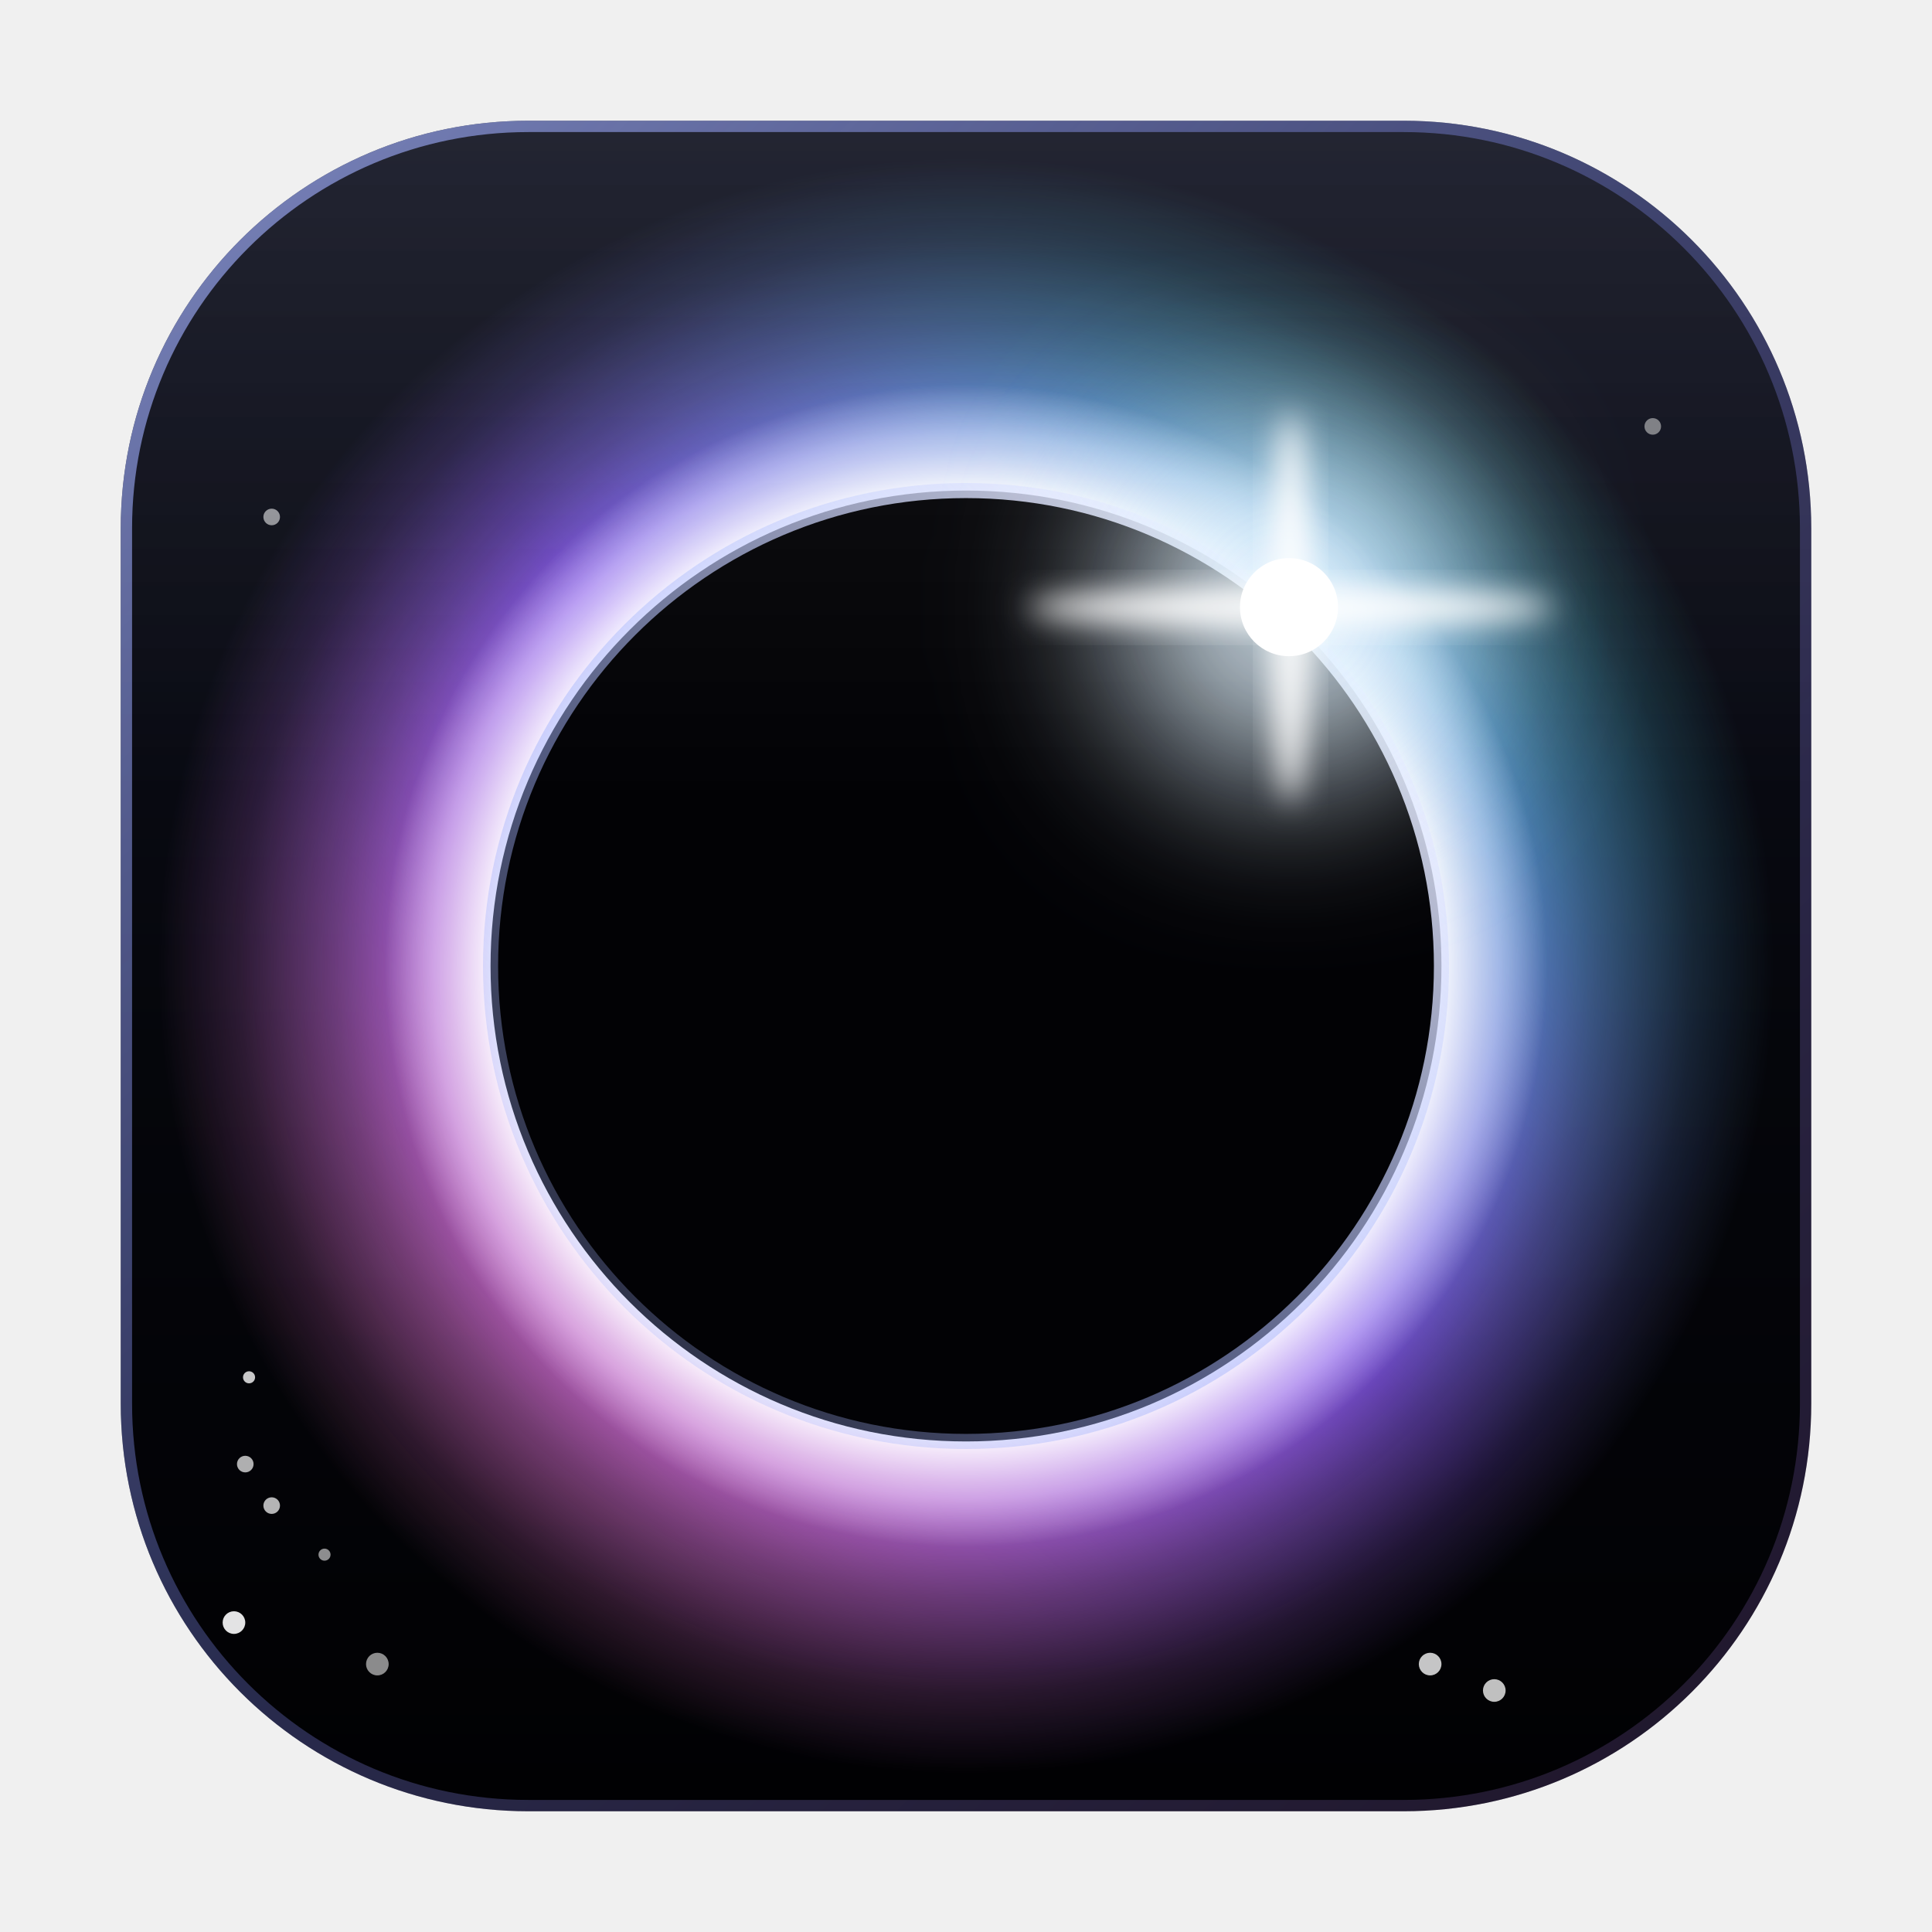
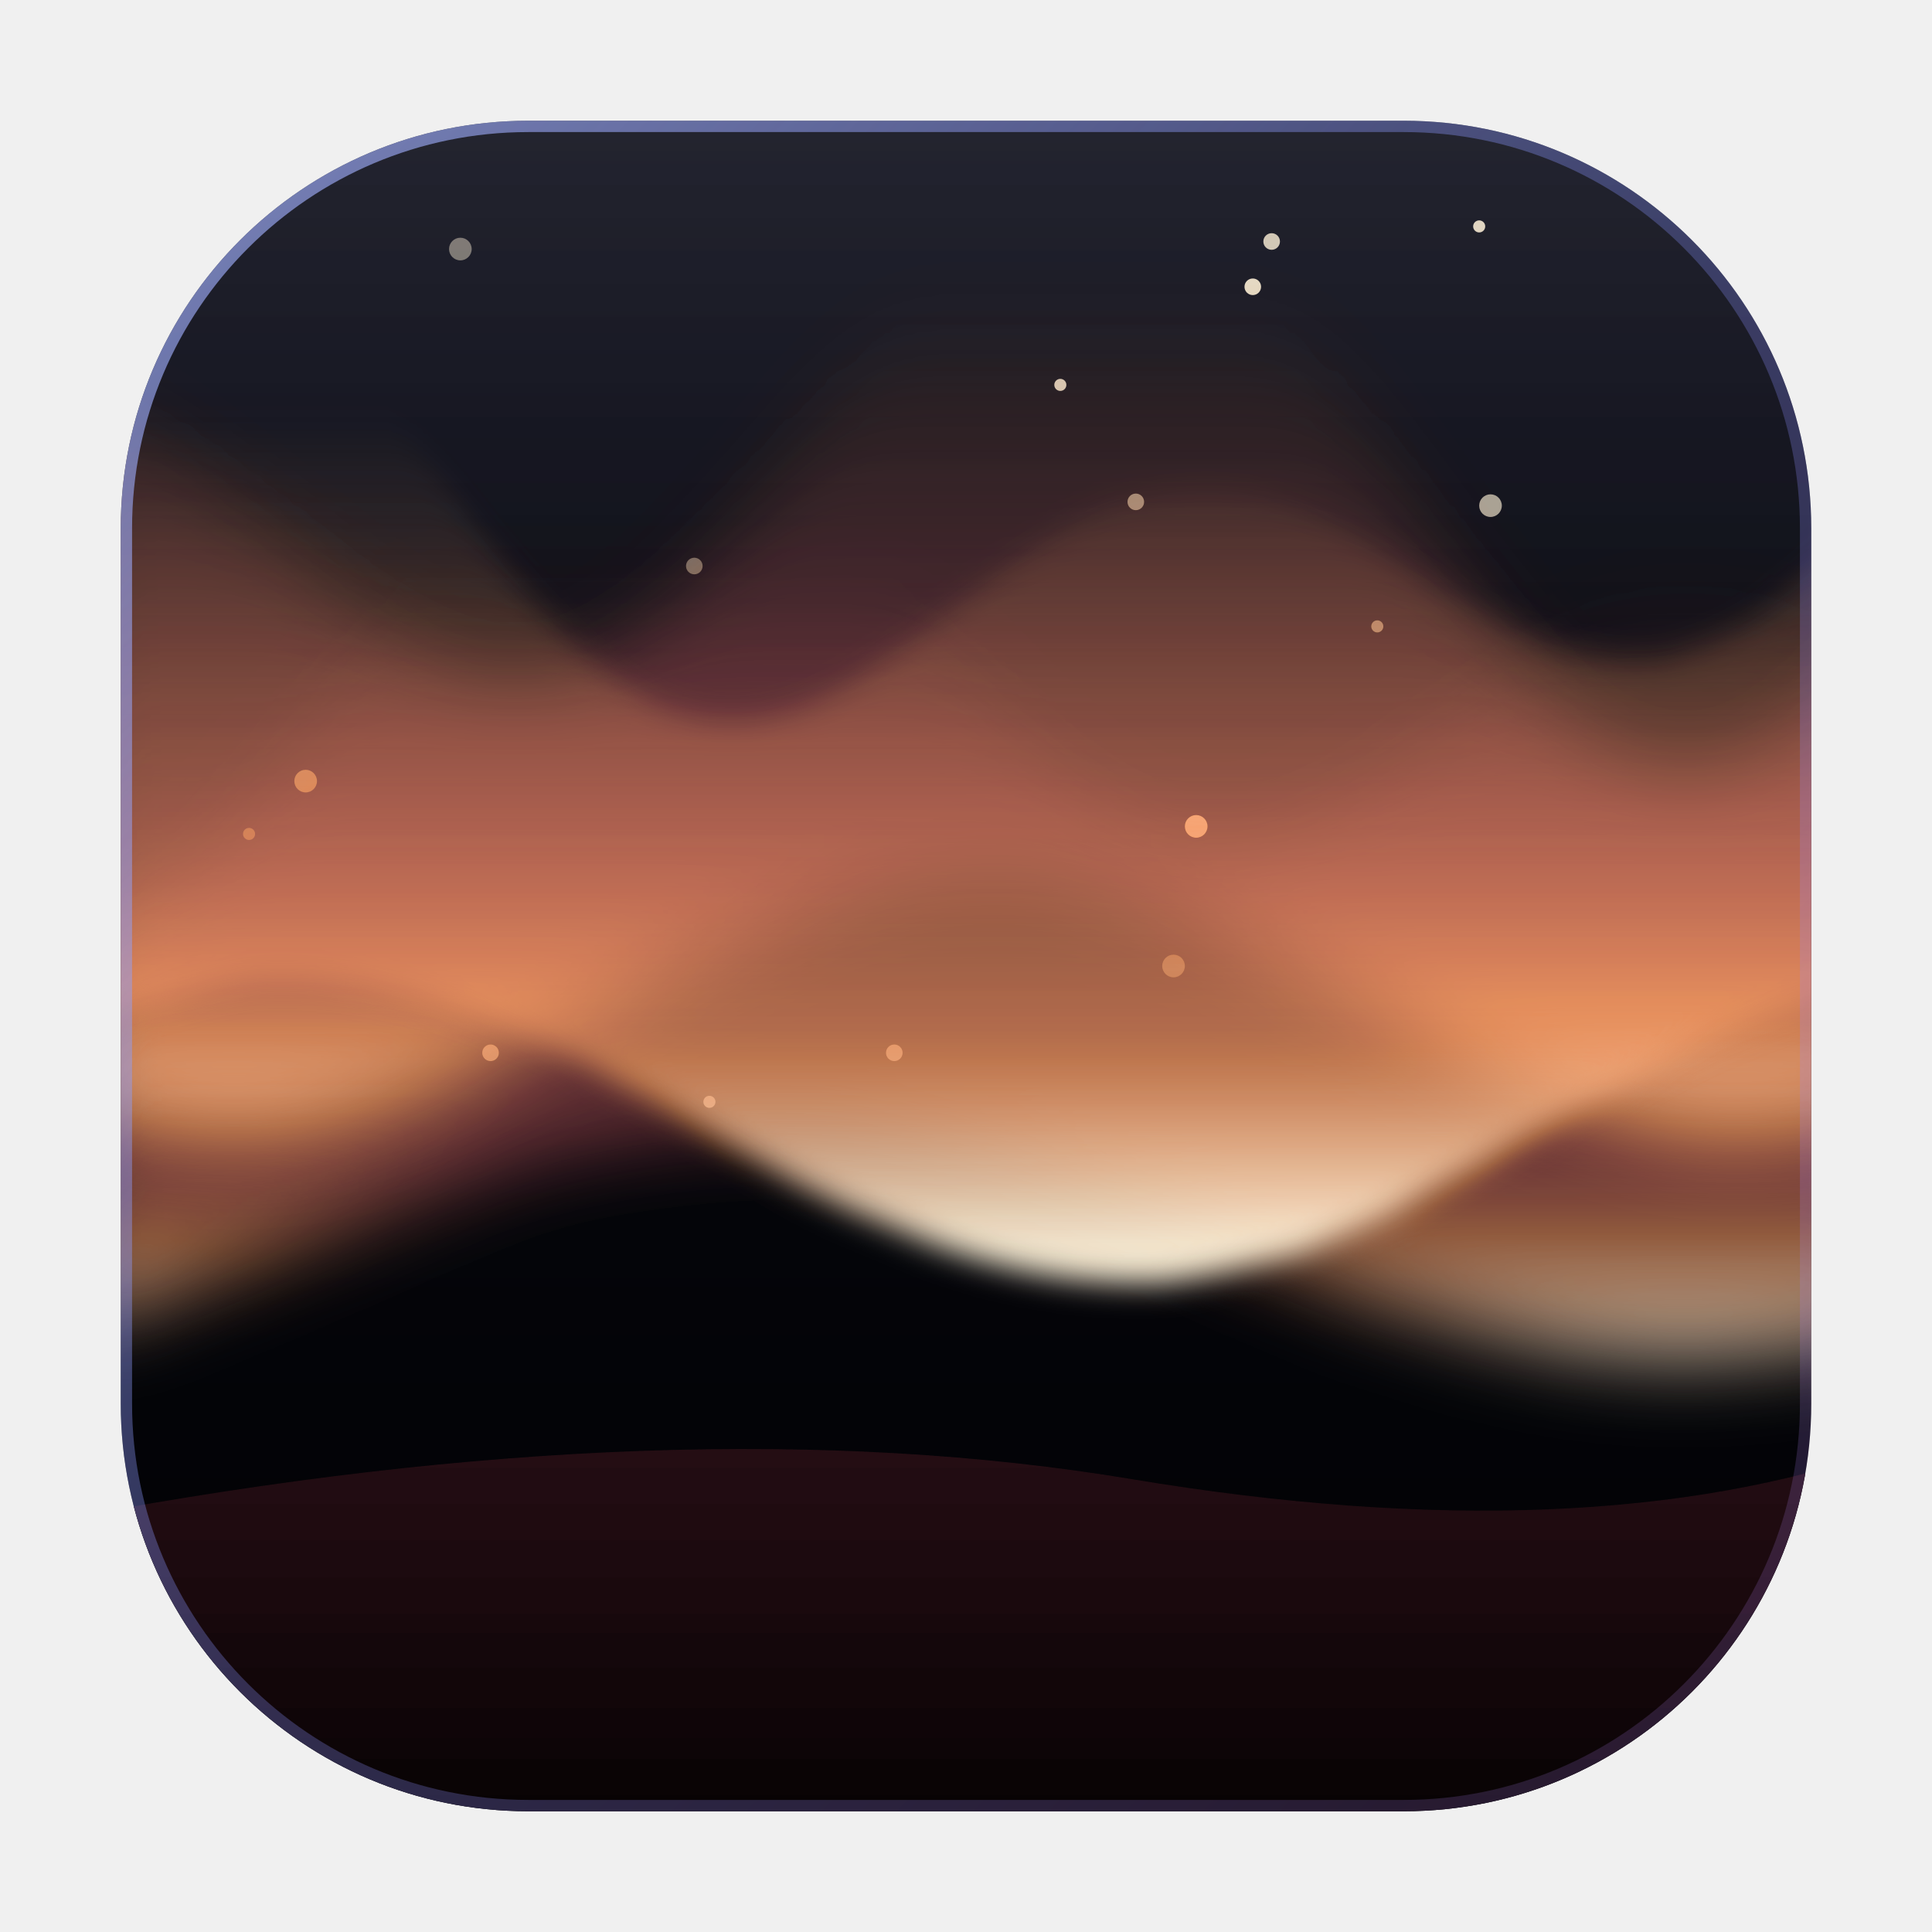
<svg xmlns="http://www.w3.org/2000/svg" viewBox="0 0 512 512" width="512" height="512">
  <defs>
    <linearGradient id="bg" x1="0" y1="0" x2="0" y2="1">
      <stop offset="0" stop-color="#101221" />
      <stop offset=".55" stop-color="#05060b" />
      <stop offset="1" stop-color="#010103" />
    </linearGradient>
    <linearGradient id="edge" x1="0" y1="0" x2="1" y2="1">
      <stop offset="0" stop-color="#a5b4fc" stop-opacity=".7" />
      <stop offset=".5" stop-color="#818cf8" stop-opacity=".3" />
      <stop offset="1" stop-color="#c084fc" stop-opacity=".15" />
    </linearGradient>
    <linearGradient id="sheen" x1="0" y1="0" x2="0" y2="1">
      <stop offset="0" stop-color="#fff" stop-opacity=".08" />
      <stop offset=".4" stop-color="#fff" stop-opacity="0" />
    </linearGradient>
    <filter id="b4" x="-50%" y="-50%" width="200%" height="200%">
      <feGaussianBlur stdDeviation="4" />
    </filter>
    <filter id="b10" x="-100%" y="-100%" width="300%" height="300%">
      <feGaussianBlur stdDeviation="10" />
    </filter>
    <filter id="b22" x="-100%" y="-100%" width="300%" height="300%">
      <feGaussianBlur stdDeviation="22" />
    </filter>
    <clipPath id="tile">
      <rect x="32" y="32" width="448" height="448" rx="108" />
    </clipPath>
-     <radialGradient id="corona" cx="256" cy="256" r="214" gradientUnits="userSpaceOnUse">
-       <stop offset=".58" stop-color="#ffffff" />
-       <stop offset=".63" stop-color="#c7d2fe" stop-opacity=".9" />
-       <stop offset=".74" stop-color="#818cf8" stop-opacity=".5" />
-       <stop offset=".87" stop-color="#7c3aed" stop-opacity=".18" />
-       <stop offset="1" stop-color="#7c3aed" stop-opacity="0" />
-     </radialGradient>
-     <linearGradient id="limb" x1="1" y1="0" x2="0" y2="1">
-       <stop offset="0" stop-color="#fff" />
-       <stop offset=".6" stop-color="#a5b4fc" stop-opacity=".5" />
-       <stop offset="1" stop-color="#a5b4fc" stop-opacity=".15" />
+     <linearGradient id="g1" x1="0" y1="110" x2="0" y2="330" gradientUnits="userSpaceOnUse">
+       <stop offset="0" stop-color="#2dd4bf" stop-opacity="0" />
+       <stop offset=".75" stop-color="#2dd4bf" stop-opacity=".55" />
+       <stop offset="1" stop-color="#ffffff" stop-opacity=".95" />
    </linearGradient>
-     <linearGradient id="hue" x1="430" y1="80" x2="80" y2="430" gradientUnits="userSpaceOnUse">
-       <stop offset="0" stop-color="#2dd4bf" />
-       <stop offset=".5" stop-color="#8b5cf6" />
-       <stop offset="1" stop-color="#f472b6" />
+     <linearGradient id="g2" x1="0" y1="80" x2="0" y2="290" gradientUnits="userSpaceOnUse">
+       <stop offset="0" stop-color="#a855f7" stop-opacity="0" />
+       <stop offset=".75" stop-color="#a855f7" stop-opacity=".55" />
+       <stop offset="1" stop-color="#ffffff" stop-opacity=".95" />
    </linearGradient>
-     <radialGradient id="glowshape" cx="256" cy="256" r="214" gradientUnits="userSpaceOnUse">
-       <stop offset=".58" stop-color="#fff" />
-       <stop offset=".66" stop-color="#fff" stop-opacity=".95" />
-       <stop offset=".78" stop-color="#fff" stop-opacity=".55" />
-       <stop offset=".9" stop-color="#fff" stop-opacity=".2" />
-       <stop offset="1" stop-color="#fff" stop-opacity="0" />
-     </radialGradient>
-     <mask id="ring">
-       <circle cx="256" cy="256" r="214" fill="url(#glowshape)" />
-     </mask>
-     <radialGradient id="hot" cx="256" cy="256" r="214" gradientUnits="userSpaceOnUse">
-       <stop offset=".58" stop-color="#fff" />
-       <stop offset=".64" stop-color="#fff" stop-opacity=".55" />
-       <stop offset=".72" stop-color="#fff" stop-opacity="0" />
-     </radialGradient>
+     <linearGradient id="g3" x1="0" y1="150" x2="0" y2="360" gradientUnits="userSpaceOnUse">
+       <stop offset="0" stop-color="#6366f1" stop-opacity="0" />
+       <stop offset=".75" stop-color="#6366f1" stop-opacity=".55" />
+       <stop offset="1" stop-color="#ffffff" stop-opacity=".95" />
+     </linearGradient>
+     <linearGradient id="ground" x1="0" y1="0" x2="0" y2="1">
+       <stop offset="0" stop-color="#0c0d1c" />
+       <stop offset="1" stop-color="#010103" />
+     </linearGradient>
+     <filter id="tint" x="0" y="0" width="1" height="1" color-interpolation-filters="sRGB">
+       <feColorMatrix type="saturate" values="0" />
+       <feComponentTransfer>
+         <feFuncR type="table" tableValues="0 0.85 1 1" />
+         <feFuncG type="table" tableValues="0 0.3 0.62 0.95" />
+         <feFuncB type="table" tableValues="0 0.45 0.4 0.85" />
+       </feComponentTransfer>
+     </filter>
  </defs>
  <g clip-path="url(#tile)">
    <rect x="32" y="32" width="448" height="448" fill="url(#bg)" />
-     <circle cx="65" cy="388" r="2.2" fill="#fff" opacity="0.68" />
-     <circle cx="66" cy="365" r="1.6" fill="#fff" opacity="0.78" />
-     <circle cx="72" cy="399" r="2.2" fill="#fff" opacity="0.70" />
-     <circle cx="438" cy="113" r="2.2" fill="#fff" opacity="0.45" />
-     <circle cx="396" cy="448" r="3" fill="#fff" opacity="0.75" />
-     <circle cx="86" cy="412" r="1.6" fill="#fff" opacity="0.55" />
-     <circle cx="72" cy="137" r="2.2" fill="#fff" opacity="0.55" />
-     <circle cx="100" cy="441" r="3" fill="#fff" opacity="0.54" />
-     <circle cx="379" cy="441" r="3" fill="#fff" opacity="0.77" />
-     <circle cx="62" cy="430" r="3" fill="#fff" opacity="0.89" />
-     <rect x="32" y="32" width="448" height="448" fill="url(#hue)" mask="url(#ring)" />
-     <circle cx="256" cy="256" r="214" fill="url(#hot)" />
-     <circle cx="256" cy="256" r="126" fill="#020205" />
-     <circle cx="256" cy="256" r="126" fill="none" stroke="url(#limb)" stroke-width="4" />
-     <circle cx="341.6" cy="160.9" r="46" fill="#e0f2fe" opacity=".85" filter="url(#b22)" />
-     <ellipse cx="342" cy="161" rx="70" ry="5" fill="#fff" filter="url(#b4)" />
-     <ellipse cx="342" cy="161" rx="5" ry="52" fill="#fff" filter="url(#b4)" />
-     <circle cx="341.6" cy="160.9" r="13" fill="#fff" />
-     <rect x="32" y="32" width="448" height="448" fill="url(#sheen)" />
+     <g filter="url(#tint)">
+       <circle cx="237" cy="279" r="2.2" fill="#fff" opacity="0.63" />
+       <circle cx="395" cy="134" r="3" fill="#fff" opacity="0.64" />
+       <circle cx="301" cy="133" r="2.2" fill="#fff" opacity="0.55" />
+       <circle cx="332" cy="76" r="2.2" fill="#fff" opacity="0.88" />
+       <circle cx="122" cy="66" r="3" fill="#fff" opacity="0.43" />
+       <circle cx="188" cy="292" r="1.6" fill="#fff" opacity="0.66" />
+       <circle cx="311" cy="256" r="3" fill="#fff" opacity="0.44" />
+       <circle cx="317" cy="219" r="3" fill="#fff" opacity="0.90" />
+       <circle cx="184" cy="150" r="2.2" fill="#fff" opacity="0.41" />
+       <circle cx="281" cy="102" r="1.6" fill="#fff" opacity="0.82" />
+       <circle cx="392" cy="60" r="1.6" fill="#fff" opacity="0.86" />
+       <circle cx="81" cy="207" r="3" fill="#fff" opacity="0.60" />
+       <circle cx="365" cy="166" r="1.6" fill="#fff" opacity="0.56" />
+       <circle cx="66" cy="221" r="1.6" fill="#fff" opacity="0.47" />
+       <circle cx="337" cy="64" r="2.2" fill="#fff" opacity="0.80" />
+       <circle cx="130" cy="279" r="2.2" fill="#fff" opacity="0.65" />
+       <path d="M 20 105 L 32 111 L 44 119 L 56 129 L 68 140 L 80 150 L 92 161 L 104 169 L 116 176 L 128 180 L 140 181 L 152 178 L 164 171 L 176 162 L 188 149 L 200 135 L 212 119 L 224 102 L 236 87 L 248 73 L 260 61 L 272 53 L 284 49 L 296 49 L 308 53 L 320 62 L 332 75 L 344 90 L 356 108 L 368 127 L 380 146 L 392 163 L 404 179 L 416 192 L 428 200 L 440 205 L 452 205 L 464 201 L 476 192 L 488 180 L 500 165 L 500 296 L 488 299 L 476 301 L 464 302 L 452 302 L 440 300 L 428 297 L 416 294 L 404 289 L 392 284 L 380 278 L 368 271 L 356 265 L 344 259 L 332 253 L 320 247 L 308 243 L 296 239 L 284 236 L 272 234 L 260 234 L 248 235 L 236 237 L 224 240 L 212 244 L 200 249 L 188 254 L 176 260 L 164 267 L 152 273 L 140 279 L 128 285 L 116 290 L 104 295 L 92 298 L 80 301 L 68 302 L 56 302 L 44 301 L 32 298 L 20 295 Z" fill="url(#g2)" filter="url(#b10)" opacity=".85" />
+       <path d="M 20 251 L 32 247 L 44 238 L 56 227 L 68 212 L 80 195 L 92 178 L 104 160 L 116 143 L 128 128 L 140 117 L 152 108 L 164 104 L 176 103 L 188 107 L 200 115 L 212 126 L 224 139 L 236 154 L 248 169 L 260 184 L 272 198 L 284 209 L 296 218 L 308 223 L 320 225 L 332 224 L 344 220 L 356 214 L 368 205 L 380 195 L 392 186 L 404 177 L 416 169 L 428 164 L 440 160 L 452 160 L 464 163 L 476 168 L 488 175 L 500 184 L 500 353 L 488 356 L 476 358 L 464 359 L 452 360 L 440 360 L 428 359 L 416 358 L 404 355 L 392 353 L 380 349 L 368 346 L 356 342 L 344 337 L 332 333 L 320 328 L 308 323 L 296 319 L 284 315 L 272 311 L 260 308 L 248 305 L 236 303 L 224 301 L 212 300 L 200 300 L 188 301 L 176 302 L 164 304 L 152 306 L 140 309 L 128 313 L 116 317 L 104 321 L 92 326 L 80 330 L 68 335 L 56 339 L 44 344 L 32 348 L 20 351 Z" fill="url(#g3)" filter="url(#b10)" opacity=".8" />
+       <path d="M 20 64 L 32 58 L 44 57 L 56 61 L 68 69 L 80 80 L 92 94 L 104 110 L 116 126 L 128 143 L 140 158 L 152 171 L 164 181 L 176 188 L 188 191 L 200 191 L 212 188 L 224 182 L 236 174 L 248 165 L 260 156 L 272 147 L 284 139 L 296 133 L 308 130 L 320 129 L 332 130 L 344 134 L 356 140 L 368 147 L 380 155 L 392 162 L 404 168 L 416 173 L 428 175 L 440 175 L 452 171 L 464 165 L 476 155 L 488 144 L 500 131 L 500 261 L 488 264 L 476 267 L 464 271 L 452 276 L 440 282 L 428 289 L 416 295 L 404 302 L 392 309 L 380 315 L 368 322 L 356 327 L 344 332 L 332 335 L 320 338 L 308 340 L 296 340 L 284 339 L 272 337 L 260 334 L 248 330 L 236 325 L 224 320 L 212 314 L 200 307 L 188 300 L 176 293 L 164 287 L 152 280 L 140 275 L 128 270 L 116 266 L 104 263 L 92 261 L 80 260 L 68 260 L 56 262 L 44 265 L 32 268 L 20 273 Z" fill="url(#g1)" filter="url(#b4)" />
+       <path d="M 20 402 Q 180 372 300 392 T 500 384 L 500 500 L 20 500 Z" fill="url(#ground)" />
+       <rect x="32" y="32" width="448" height="448" fill="url(#sheen)" />
+     </g>
  </g>
  <rect x="33.5" y="33.5" width="445" height="445" rx="106.5" fill="none" stroke="url(#edge)" stroke-width="3" />
</svg>
